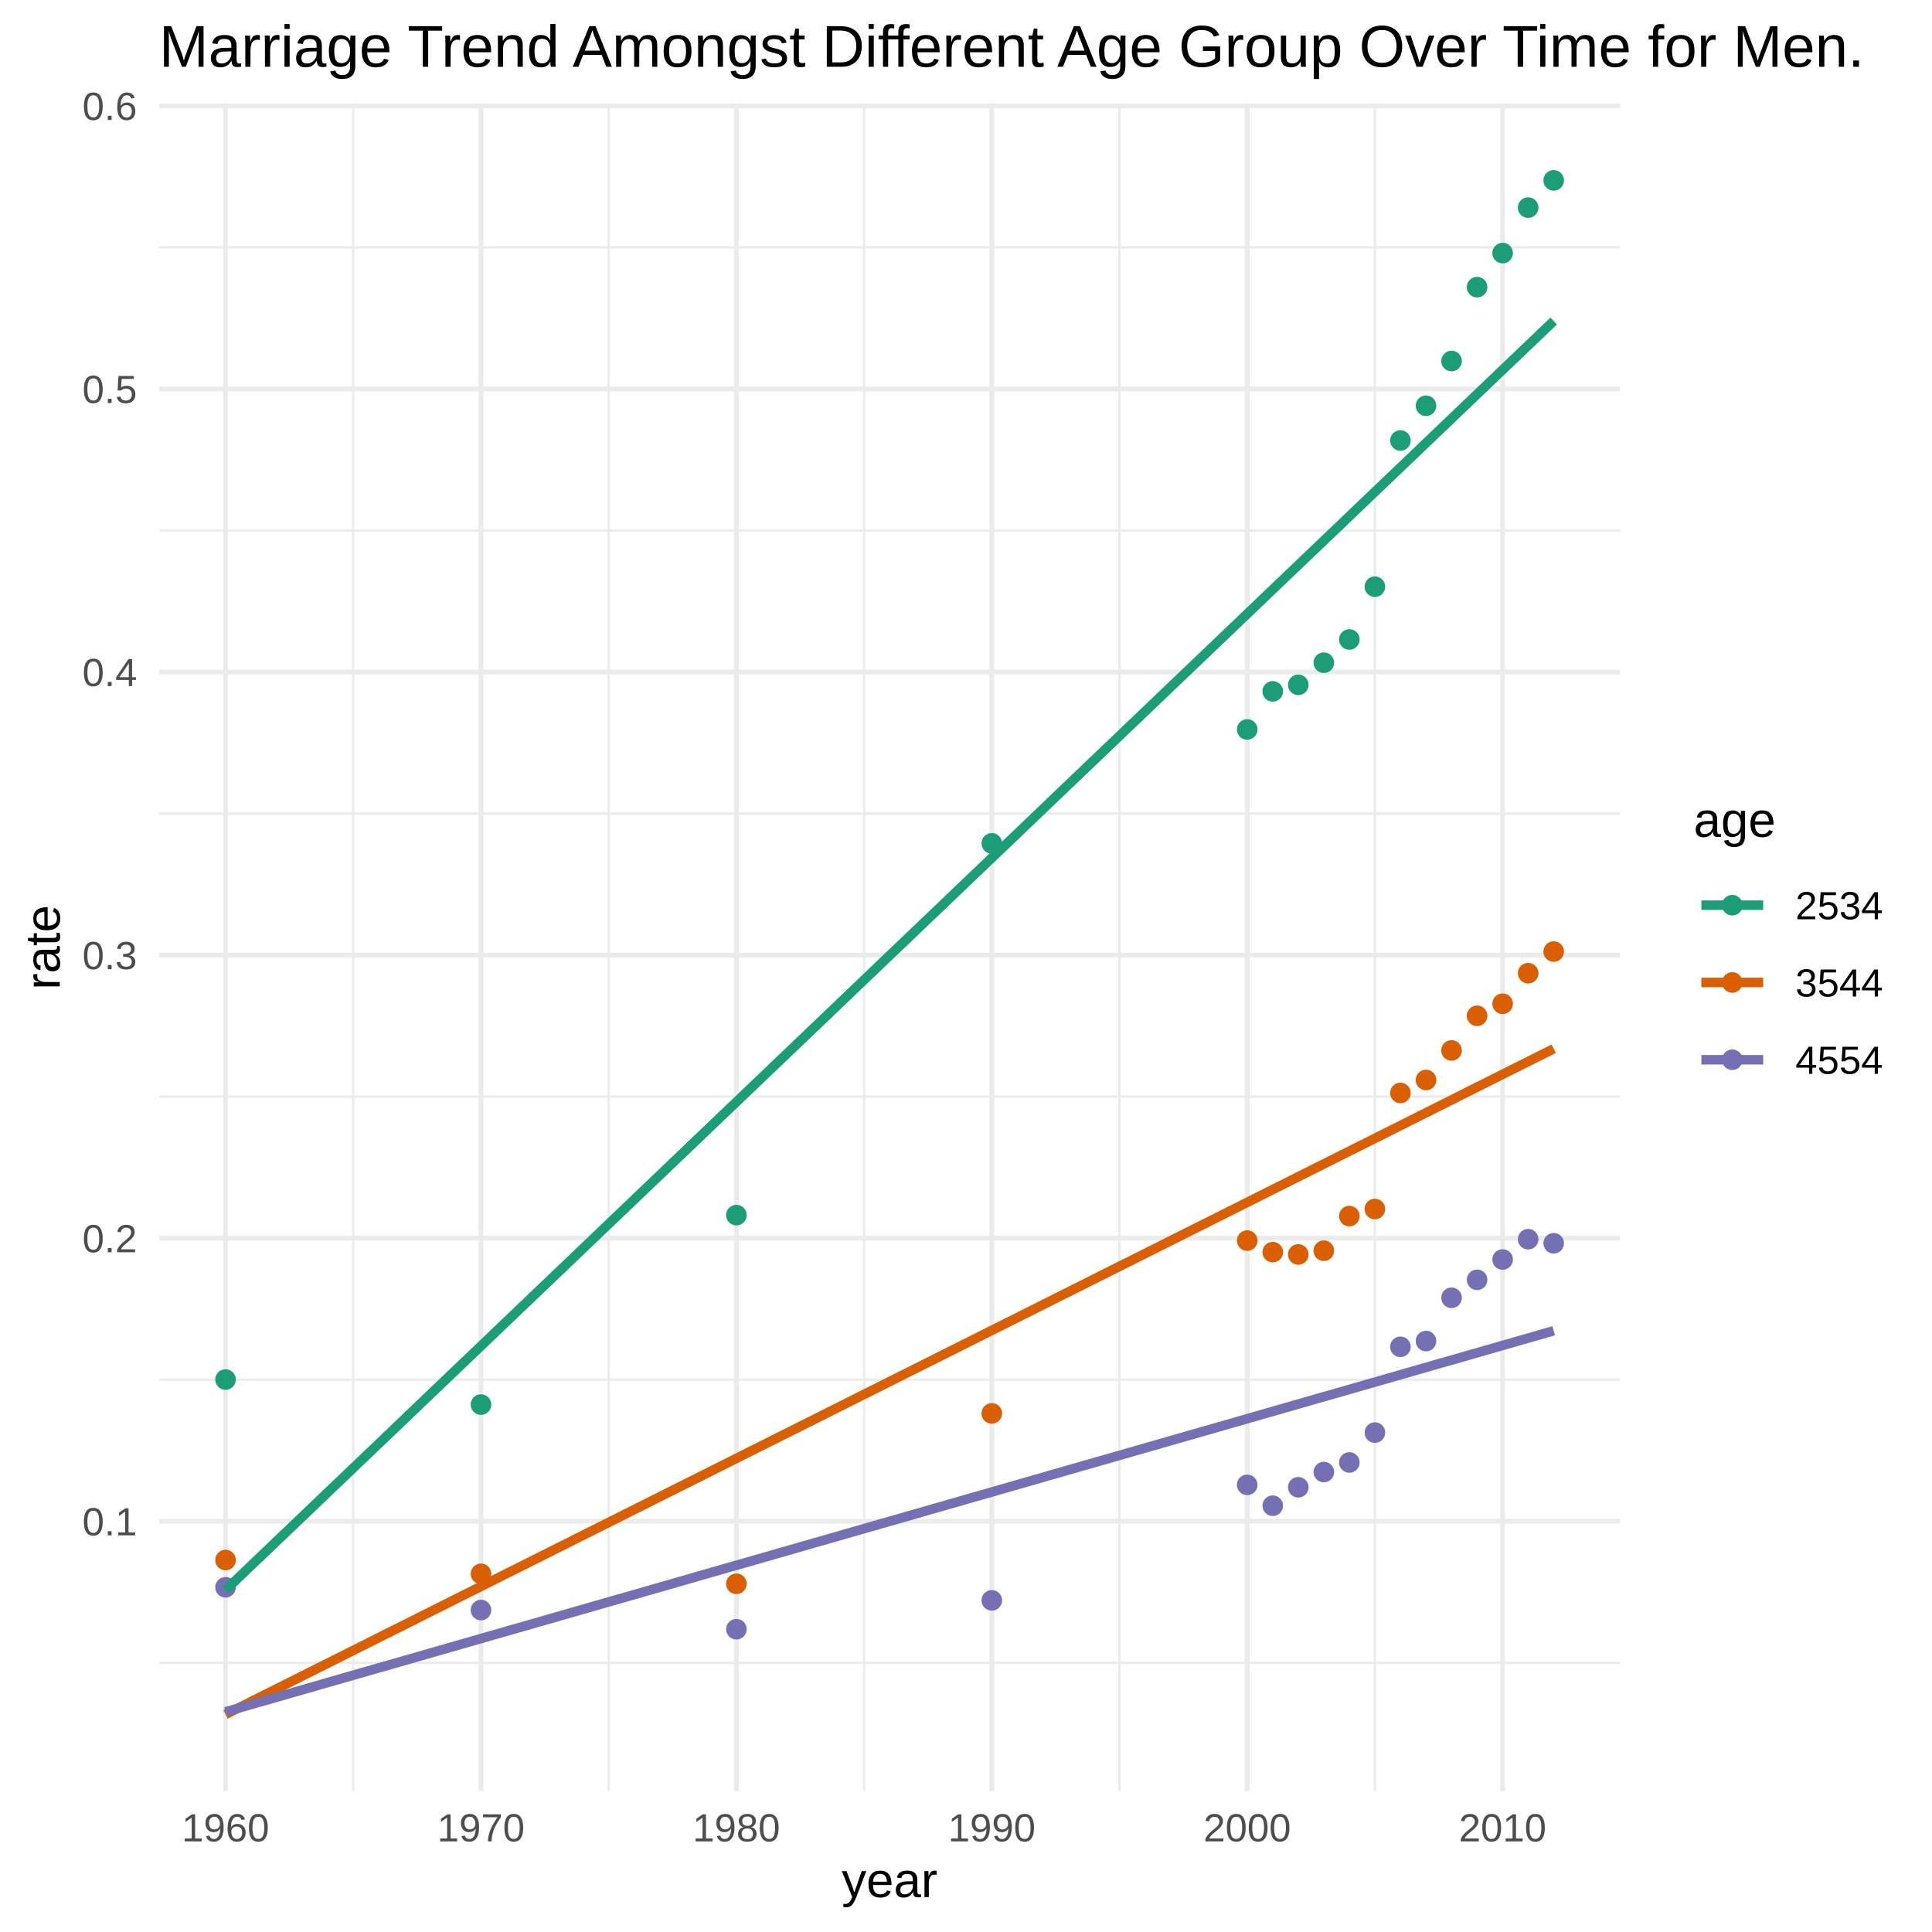
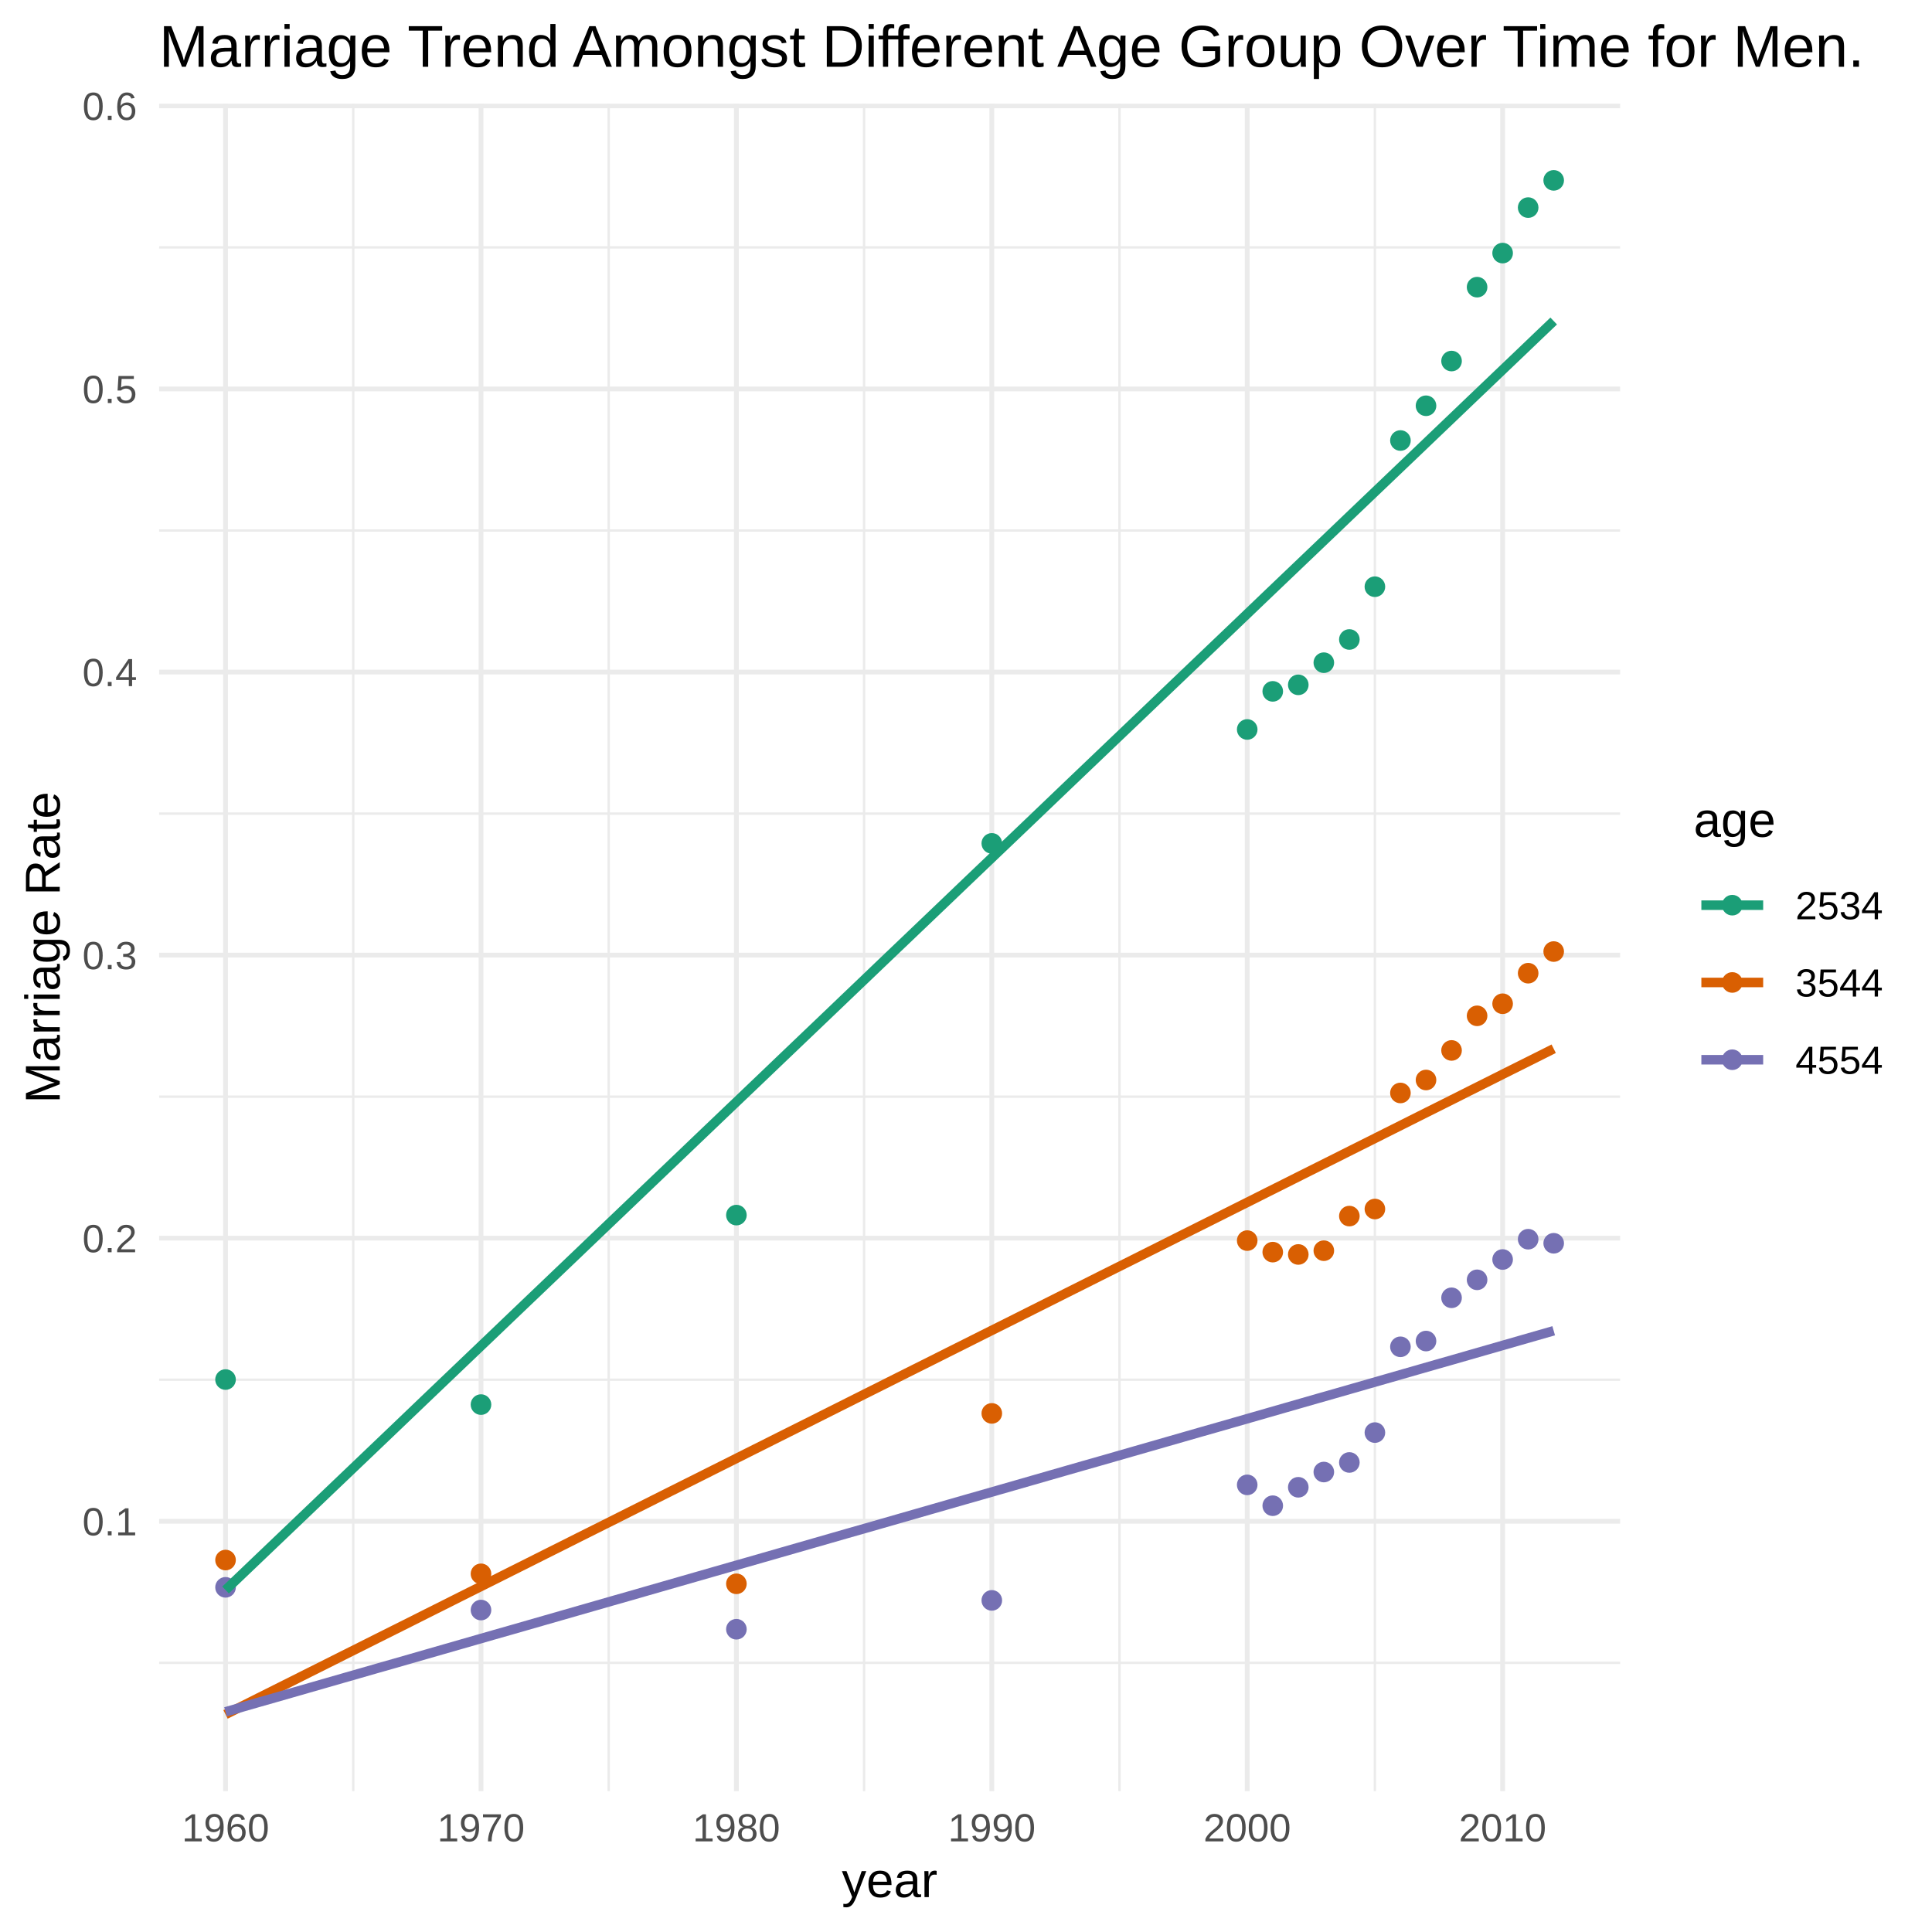
<svg xmlns="http://www.w3.org/2000/svg" class="svglite" width="432.00pt" height="432.00pt" viewBox="0 0 432.00 432.00">
  <defs>
    <style type="text/css">
    .svglite line, .svglite polyline, .svglite polygon, .svglite path, .svglite rect, .svglite circle {
      fill: none;
      stroke: #000000;
      stroke-linecap: round;
      stroke-linejoin: round;
      stroke-miterlimit: 10.00;
    }
  </style>
  </defs>
  <rect width="100%" height="100%" style="stroke: none; fill: #FFFFFF;" />
  <defs>
    <clipPath id="cpMC4wMHw0MzIuMDB8MC4wMHw0MzIuMDA=">
      <rect x="0.00" y="0.00" width="432.00" height="432.00" />
    </clipPath>
  </defs>
  <g clip-path="url(#cpMC4wMHw0MzIuMDB8MC4wMHw0MzIuMDA=)">
</g>
  <defs>
    <clipPath id="cpMzUuNTl8MzYyLjI2fDIzLjE4fDQwMC41MA==">
      <rect x="35.59" y="23.18" width="326.67" height="377.33" />
    </clipPath>
  </defs>
  <g clip-path="url(#cpMzUuNTl8MzYyLjI2fDIzLjE4fDQwMC41MA==)">
    <polyline points="35.59,371.81 362.26,371.81 " style="stroke-width: 0.53; stroke: #EBEBEB; stroke-linecap: butt;" />
    <polyline points="35.59,308.51 362.26,308.51 " style="stroke-width: 0.53; stroke: #EBEBEB; stroke-linecap: butt;" />
    <polyline points="35.59,245.21 362.26,245.21 " style="stroke-width: 0.53; stroke: #EBEBEB; stroke-linecap: butt;" />
    <polyline points="35.59,181.92 362.26,181.92 " style="stroke-width: 0.53; stroke: #EBEBEB; stroke-linecap: butt;" />
    <polyline points="35.59,118.62 362.26,118.62 " style="stroke-width: 0.53; stroke: #EBEBEB; stroke-linecap: butt;" />
    <polyline points="35.59,55.32 362.26,55.32 " style="stroke-width: 0.53; stroke: #EBEBEB; stroke-linecap: butt;" />
    <polyline points="78.99,400.50 78.99,23.18 " style="stroke-width: 0.53; stroke: #EBEBEB; stroke-linecap: butt;" />
    <polyline points="136.10,400.50 136.10,23.18 " style="stroke-width: 0.53; stroke: #EBEBEB; stroke-linecap: butt;" />
    <polyline points="193.21,400.50 193.21,23.18 " style="stroke-width: 0.53; stroke: #EBEBEB; stroke-linecap: butt;" />
    <polyline points="250.32,400.50 250.32,23.18 " style="stroke-width: 0.53; stroke: #EBEBEB; stroke-linecap: butt;" />
    <polyline points="307.43,400.50 307.43,23.18 " style="stroke-width: 0.53; stroke: #EBEBEB; stroke-linecap: butt;" />
    <polyline points="35.59,340.16 362.26,340.16 " style="stroke-width: 1.07; stroke: #EBEBEB; stroke-linecap: butt;" />
    <polyline points="35.59,276.86 362.26,276.86 " style="stroke-width: 1.07; stroke: #EBEBEB; stroke-linecap: butt;" />
    <polyline points="35.59,213.56 362.26,213.56 " style="stroke-width: 1.07; stroke: #EBEBEB; stroke-linecap: butt;" />
    <polyline points="35.59,150.27 362.26,150.27 " style="stroke-width: 1.07; stroke: #EBEBEB; stroke-linecap: butt;" />
    <polyline points="35.59,86.97 362.26,86.97 " style="stroke-width: 1.07; stroke: #EBEBEB; stroke-linecap: butt;" />
    <polyline points="35.59,23.67 362.26,23.67 " style="stroke-width: 1.07; stroke: #EBEBEB; stroke-linecap: butt;" />
    <polyline points="50.43,400.50 50.43,23.18 " style="stroke-width: 1.07; stroke: #EBEBEB; stroke-linecap: butt;" />
    <polyline points="107.55,400.50 107.55,23.18 " style="stroke-width: 1.07; stroke: #EBEBEB; stroke-linecap: butt;" />
    <polyline points="164.66,400.50 164.66,23.18 " style="stroke-width: 1.07; stroke: #EBEBEB; stroke-linecap: butt;" />
    <polyline points="221.77,400.50 221.77,23.18 " style="stroke-width: 1.07; stroke: #EBEBEB; stroke-linecap: butt;" />
    <polyline points="278.88,400.50 278.88,23.18 " style="stroke-width: 1.07; stroke: #EBEBEB; stroke-linecap: butt;" />
    <polyline points="335.99,400.50 335.99,23.18 " style="stroke-width: 1.07; stroke: #EBEBEB; stroke-linecap: butt;" />
    <circle cx="50.43" cy="308.47" r="1.95" style="stroke-width: 0.71; stroke: #1B9E77; fill: #1B9E77;" />
    <circle cx="50.43" cy="348.83" r="1.95" style="stroke-width: 0.71; stroke: #D95F02; fill: #D95F02;" />
    <circle cx="50.43" cy="354.93" r="1.95" style="stroke-width: 0.71; stroke: #7570B3; fill: #7570B3;" />
    <circle cx="107.55" cy="314.07" r="1.95" style="stroke-width: 0.71; stroke: #1B9E77; fill: #1B9E77;" />
    <circle cx="107.55" cy="351.91" r="1.95" style="stroke-width: 0.71; stroke: #D95F02; fill: #D95F02;" />
    <circle cx="107.55" cy="360.01" r="1.95" style="stroke-width: 0.71; stroke: #7570B3; fill: #7570B3;" />
    <circle cx="164.66" cy="271.70" r="1.95" style="stroke-width: 0.71; stroke: #1B9E77; fill: #1B9E77;" />
    <circle cx="164.66" cy="354.14" r="1.95" style="stroke-width: 0.71; stroke: #D95F02; fill: #D95F02;" />
    <circle cx="164.66" cy="364.30" r="1.95" style="stroke-width: 0.71; stroke: #7570B3; fill: #7570B3;" />
    <circle cx="221.77" cy="188.58" r="1.95" style="stroke-width: 0.71; stroke: #1B9E77; fill: #1B9E77;" />
    <circle cx="221.77" cy="316.04" r="1.95" style="stroke-width: 0.71; stroke: #D95F02; fill: #D95F02;" />
    <circle cx="221.77" cy="357.85" r="1.95" style="stroke-width: 0.71; stroke: #7570B3; fill: #7570B3;" />
    <circle cx="278.88" cy="163.11" r="1.95" style="stroke-width: 0.71; stroke: #1B9E77; fill: #1B9E77;" />
    <circle cx="278.88" cy="277.40" r="1.95" style="stroke-width: 0.71; stroke: #D95F02; fill: #D95F02;" />
    <circle cx="278.88" cy="332.02" r="1.95" style="stroke-width: 0.71; stroke: #7570B3; fill: #7570B3;" />
    <circle cx="284.59" cy="154.59" r="1.95" style="stroke-width: 0.71; stroke: #1B9E77; fill: #1B9E77;" />
    <circle cx="284.59" cy="279.98" r="1.95" style="stroke-width: 0.71; stroke: #D95F02; fill: #D95F02;" />
    <circle cx="284.59" cy="336.68" r="1.95" style="stroke-width: 0.71; stroke: #7570B3; fill: #7570B3;" />
    <circle cx="290.30" cy="153.13" r="1.95" style="stroke-width: 0.71; stroke: #1B9E77; fill: #1B9E77;" />
    <circle cx="290.30" cy="280.50" r="1.95" style="stroke-width: 0.71; stroke: #D95F02; fill: #D95F02;" />
    <circle cx="290.30" cy="332.56" r="1.95" style="stroke-width: 0.71; stroke: #7570B3; fill: #7570B3;" />
    <circle cx="296.01" cy="148.18" r="1.95" style="stroke-width: 0.71; stroke: #1B9E77; fill: #1B9E77;" />
    <circle cx="296.01" cy="279.66" r="1.95" style="stroke-width: 0.71; stroke: #D95F02; fill: #D95F02;" />
    <circle cx="296.01" cy="329.15" r="1.95" style="stroke-width: 0.71; stroke: #7570B3; fill: #7570B3;" />
    <circle cx="301.72" cy="142.99" r="1.95" style="stroke-width: 0.71; stroke: #1B9E77; fill: #1B9E77;" />
    <circle cx="301.72" cy="271.92" r="1.95" style="stroke-width: 0.71; stroke: #D95F02; fill: #D95F02;" />
    <circle cx="301.72" cy="327.01" r="1.95" style="stroke-width: 0.71; stroke: #7570B3; fill: #7570B3;" />
    <circle cx="307.43" cy="131.19" r="1.95" style="stroke-width: 0.71; stroke: #1B9E77; fill: #1B9E77;" />
    <circle cx="307.43" cy="270.34" r="1.95" style="stroke-width: 0.71; stroke: #D95F02; fill: #D95F02;" />
    <circle cx="307.43" cy="320.33" r="1.95" style="stroke-width: 0.71; stroke: #7570B3; fill: #7570B3;" />
    <circle cx="313.14" cy="98.50" r="1.95" style="stroke-width: 0.71; stroke: #1B9E77; fill: #1B9E77;" />
    <circle cx="313.14" cy="244.39" r="1.95" style="stroke-width: 0.71; stroke: #D95F02; fill: #D95F02;" />
    <circle cx="313.14" cy="301.15" r="1.95" style="stroke-width: 0.71; stroke: #7570B3; fill: #7570B3;" />
    <circle cx="318.86" cy="90.73" r="1.95" style="stroke-width: 0.71; stroke: #1B9E77; fill: #1B9E77;" />
    <circle cx="318.86" cy="241.49" r="1.95" style="stroke-width: 0.71; stroke: #D95F02; fill: #D95F02;" />
    <circle cx="318.86" cy="299.86" r="1.95" style="stroke-width: 0.71; stroke: #7570B3; fill: #7570B3;" />
    <circle cx="324.57" cy="80.73" r="1.95" style="stroke-width: 0.71; stroke: #1B9E77; fill: #1B9E77;" />
    <circle cx="324.57" cy="234.88" r="1.95" style="stroke-width: 0.71; stroke: #D95F02; fill: #D95F02;" />
    <circle cx="324.57" cy="290.19" r="1.95" style="stroke-width: 0.71; stroke: #7570B3; fill: #7570B3;" />
    <circle cx="330.28" cy="64.21" r="1.95" style="stroke-width: 0.71; stroke: #1B9E77; fill: #1B9E77;" />
    <circle cx="330.28" cy="227.14" r="1.95" style="stroke-width: 0.71; stroke: #D95F02; fill: #D95F02;" />
    <circle cx="330.28" cy="286.17" r="1.95" style="stroke-width: 0.71; stroke: #7570B3; fill: #7570B3;" />
    <circle cx="335.99" cy="56.59" r="1.95" style="stroke-width: 0.71; stroke: #1B9E77; fill: #1B9E77;" />
    <circle cx="335.99" cy="224.44" r="1.95" style="stroke-width: 0.71; stroke: #D95F02; fill: #D95F02;" />
    <circle cx="335.99" cy="281.63" r="1.95" style="stroke-width: 0.71; stroke: #7570B3; fill: #7570B3;" />
    <circle cx="341.70" cy="46.42" r="1.95" style="stroke-width: 0.71; stroke: #1B9E77; fill: #1B9E77;" />
    <circle cx="341.70" cy="217.61" r="1.95" style="stroke-width: 0.71; stroke: #D95F02; fill: #D95F02;" />
    <circle cx="341.70" cy="277.09" r="1.95" style="stroke-width: 0.71; stroke: #7570B3; fill: #7570B3;" />
    <circle cx="347.41" cy="40.33" r="1.95" style="stroke-width: 0.71; stroke: #1B9E77; fill: #1B9E77;" />
    <circle cx="347.41" cy="212.77" r="1.95" style="stroke-width: 0.71; stroke: #D95F02; fill: #D95F02;" />
    <circle cx="347.41" cy="278.00" r="1.95" style="stroke-width: 0.71; stroke: #7570B3; fill: #7570B3;" />
    <polyline points="50.43,355.53 54.19,351.94 57.95,348.35 61.71,344.76 65.47,341.17 69.23,337.58 72.99,333.98 76.75,330.39 80.51,326.80 84.27,323.21 88.03,319.62 91.79,316.02 95.54,312.43 99.30,308.84 103.06,305.25 106.82,301.66 110.58,298.07 114.34,294.47 118.10,290.88 121.86,287.29 125.62,283.70 129.38,280.11 133.14,276.51 136.90,272.92 140.66,269.33 144.41,265.74 148.17,262.15 151.93,258.56 155.69,254.96 159.45,251.37 163.21,247.78 166.97,244.19 170.73,240.60 174.49,237.00 178.25,233.41 182.01,229.82 185.77,226.23 189.52,222.64 193.28,219.05 197.04,215.45 200.80,211.86 204.56,208.27 208.32,204.68 212.08,201.09 215.84,197.49 219.60,193.90 223.36,190.31 227.12,186.72 230.88,183.13 234.63,179.54 238.39,175.94 242.15,172.35 245.91,168.76 249.67,165.17 253.43,161.58 257.19,157.99 260.95,154.39 264.71,150.80 268.47,147.21 272.23,143.62 275.99,140.03 279.75,136.43 283.50,132.84 287.26,129.25 291.02,125.66 294.78,122.07 298.54,118.48 302.30,114.88 306.06,111.29 309.82,107.70 313.58,104.11 317.34,100.52 321.10,96.92 324.86,93.33 328.61,89.74 332.37,86.15 336.13,82.56 339.89,78.97 343.65,75.37 347.41,71.78 " style="stroke-width: 2.13; stroke: #1B9E77; stroke-linecap: butt;" />
    <polyline points="50.43,383.35 54.19,381.47 57.95,379.58 61.71,377.70 65.47,375.82 69.23,373.93 72.99,372.05 76.75,370.16 80.51,368.28 84.27,366.39 88.03,364.51 91.79,362.63 95.54,360.74 99.30,358.86 103.06,356.97 106.82,355.09 110.58,353.21 114.34,351.32 118.10,349.44 121.86,347.55 125.62,345.67 129.38,343.78 133.14,341.90 136.90,340.02 140.66,338.13 144.41,336.25 148.17,334.36 151.93,332.48 155.69,330.60 159.45,328.71 163.21,326.83 166.97,324.94 170.73,323.06 174.49,321.17 178.25,319.29 182.01,317.41 185.77,315.52 189.52,313.64 193.28,311.75 197.04,309.87 200.80,307.98 204.56,306.10 208.32,304.22 212.08,302.33 215.84,300.45 219.60,298.56 223.36,296.68 227.12,294.80 230.88,292.91 234.63,291.03 238.39,289.14 242.15,287.26 245.91,285.37 249.67,283.49 253.43,281.61 257.19,279.72 260.95,277.84 264.71,275.95 268.47,274.07 272.23,272.19 275.99,270.30 279.75,268.42 283.50,266.53 287.26,264.65 291.02,262.76 294.78,260.88 298.54,259.00 302.30,257.11 306.06,255.23 309.82,253.34 313.58,251.46 317.34,249.57 321.10,247.69 324.86,245.81 328.61,243.92 332.37,242.04 336.13,240.15 339.89,238.27 343.65,236.39 347.41,234.50 " style="stroke-width: 2.13; stroke: #D95F02; stroke-linecap: butt;" />
    <polyline points="50.43,382.77 54.19,381.69 57.95,380.61 61.71,379.54 65.47,378.46 69.23,377.38 72.99,376.30 76.75,375.22 80.51,374.14 84.27,373.06 88.03,371.99 91.79,370.91 95.54,369.83 99.30,368.75 103.06,367.67 106.82,366.59 110.58,365.51 114.34,364.44 118.10,363.36 121.86,362.28 125.62,361.20 129.38,360.12 133.14,359.04 136.90,357.96 140.66,356.89 144.41,355.81 148.17,354.73 151.93,353.65 155.69,352.57 159.45,351.49 163.21,350.41 166.97,349.34 170.73,348.26 174.49,347.18 178.25,346.10 182.01,345.02 185.77,343.94 189.52,342.86 193.28,341.79 197.04,340.71 200.80,339.63 204.56,338.55 208.32,337.47 212.08,336.39 215.84,335.31 219.60,334.24 223.36,333.16 227.12,332.08 230.88,331.00 234.63,329.92 238.39,328.84 242.15,327.76 245.91,326.69 249.67,325.61 253.43,324.53 257.19,323.45 260.95,322.37 264.71,321.29 268.47,320.21 272.23,319.14 275.99,318.06 279.75,316.98 283.50,315.90 287.26,314.82 291.02,313.74 294.78,312.66 298.54,311.59 302.30,310.51 306.06,309.43 309.82,308.35 313.58,307.27 317.34,306.19 321.10,305.11 324.86,304.04 328.61,302.96 332.37,301.88 336.13,300.80 339.89,299.72 343.65,298.64 347.41,297.56 " style="stroke-width: 2.13; stroke: #7570B3; stroke-linecap: butt;" />
  </g>
  <g clip-path="url(#cpMC4wMHw0MzIuMDB8MC4wMHw0MzIuMDA=)">
    <text x="30.65" y="343.31" text-anchor="end" style="font-size: 8.80px; fill: #4D4D4D; font-family: Arial;" textLength="12.24px" lengthAdjust="spacingAndGlyphs">0.1</text>
    <text x="30.65" y="280.01" text-anchor="end" style="font-size: 8.80px; fill: #4D4D4D; font-family: Arial;" textLength="12.24px" lengthAdjust="spacingAndGlyphs">0.2</text>
    <text x="30.65" y="216.71" text-anchor="end" style="font-size: 8.80px; fill: #4D4D4D; font-family: Arial;" textLength="12.24px" lengthAdjust="spacingAndGlyphs">0.3</text>
    <text x="30.65" y="153.42" text-anchor="end" style="font-size: 8.80px; fill: #4D4D4D; font-family: Arial;" textLength="12.24px" lengthAdjust="spacingAndGlyphs">0.4</text>
    <text x="30.65" y="90.12" text-anchor="end" style="font-size: 8.80px; fill: #4D4D4D; font-family: Arial;" textLength="12.24px" lengthAdjust="spacingAndGlyphs">0.5</text>
    <text x="30.65" y="26.82" text-anchor="end" style="font-size: 8.80px; fill: #4D4D4D; font-family: Arial;" textLength="12.24px" lengthAdjust="spacingAndGlyphs">0.6</text>
    <text x="50.43" y="411.74" text-anchor="middle" style="font-size: 8.80px; fill: #4D4D4D; font-family: Arial;" textLength="19.58px" lengthAdjust="spacingAndGlyphs">1960</text>
    <text x="107.55" y="411.74" text-anchor="middle" style="font-size: 8.80px; fill: #4D4D4D; font-family: Arial;" textLength="19.58px" lengthAdjust="spacingAndGlyphs">1970</text>
    <text x="164.66" y="411.74" text-anchor="middle" style="font-size: 8.80px; fill: #4D4D4D; font-family: Arial;" textLength="19.58px" lengthAdjust="spacingAndGlyphs">1980</text>
    <text x="221.77" y="411.74" text-anchor="middle" style="font-size: 8.80px; fill: #4D4D4D; font-family: Arial;" textLength="19.58px" lengthAdjust="spacingAndGlyphs">1990</text>
    <text x="278.88" y="411.74" text-anchor="middle" style="font-size: 8.80px; fill: #4D4D4D; font-family: Arial;" textLength="19.58px" lengthAdjust="spacingAndGlyphs">2000</text>
    <text x="335.99" y="411.74" text-anchor="middle" style="font-size: 8.80px; fill: #4D4D4D; font-family: Arial;" textLength="19.58px" lengthAdjust="spacingAndGlyphs">2010</text>
    <text x="198.92" y="424.20" text-anchor="middle" style="font-size: 11.00px; font-family: Arial;" textLength="21.41px" lengthAdjust="spacingAndGlyphs">year</text>
-     <text transform="translate(13.36,211.84) rotate(-90)" text-anchor="middle" style="font-size: 11.00px; font-family: Arial;" textLength="18.96px" lengthAdjust="spacingAndGlyphs">rate</text>
+     <text transform="translate(13.36,211.84) rotate(-90)" text-anchor="middle" style="font-size: 11.00px; font-family: Arial;" textLength="69.72px" lengthAdjust="spacingAndGlyphs">Marriage Rate</text>
    <text x="378.70" y="187.12" style="font-size: 11.00px; font-family: Arial;" textLength="18.36px" lengthAdjust="spacingAndGlyphs">age</text>
    <circle cx="387.34" cy="202.40" r="1.95" style="stroke-width: 0.71; stroke: #1B9E77; fill: #1B9E77;" />
    <line x1="380.43" y1="202.40" x2="394.25" y2="202.40" style="stroke-width: 2.13; stroke: #1B9E77; stroke-linecap: butt;" />
    <circle cx="387.34" cy="219.68" r="1.95" style="stroke-width: 0.71; stroke: #D95F02; fill: #D95F02;" />
    <line x1="380.43" y1="219.68" x2="394.25" y2="219.68" style="stroke-width: 2.13; stroke: #D95F02; stroke-linecap: butt;" />
    <circle cx="387.34" cy="236.96" r="1.95" style="stroke-width: 0.71; stroke: #7570B3; fill: #7570B3;" />
    <line x1="380.43" y1="236.96" x2="394.25" y2="236.96" style="stroke-width: 2.13; stroke: #7570B3; stroke-linecap: butt;" />
    <text x="401.46" y="205.55" style="font-size: 8.80px; font-family: Arial;" textLength="19.58px" lengthAdjust="spacingAndGlyphs">2534</text>
    <text x="401.46" y="222.83" style="font-size: 8.80px; font-family: Arial;" textLength="19.58px" lengthAdjust="spacingAndGlyphs">3544</text>
    <text x="401.46" y="240.11" style="font-size: 8.80px; font-family: Arial;" textLength="19.58px" lengthAdjust="spacingAndGlyphs">4554</text>
    <text x="35.59" y="14.93" style="font-size: 13.20px; font-family: Arial;" textLength="381.00px" lengthAdjust="spacingAndGlyphs">Marriage Trend Amongst Different Age Group Over Time for Men.</text>
  </g>
</svg>
